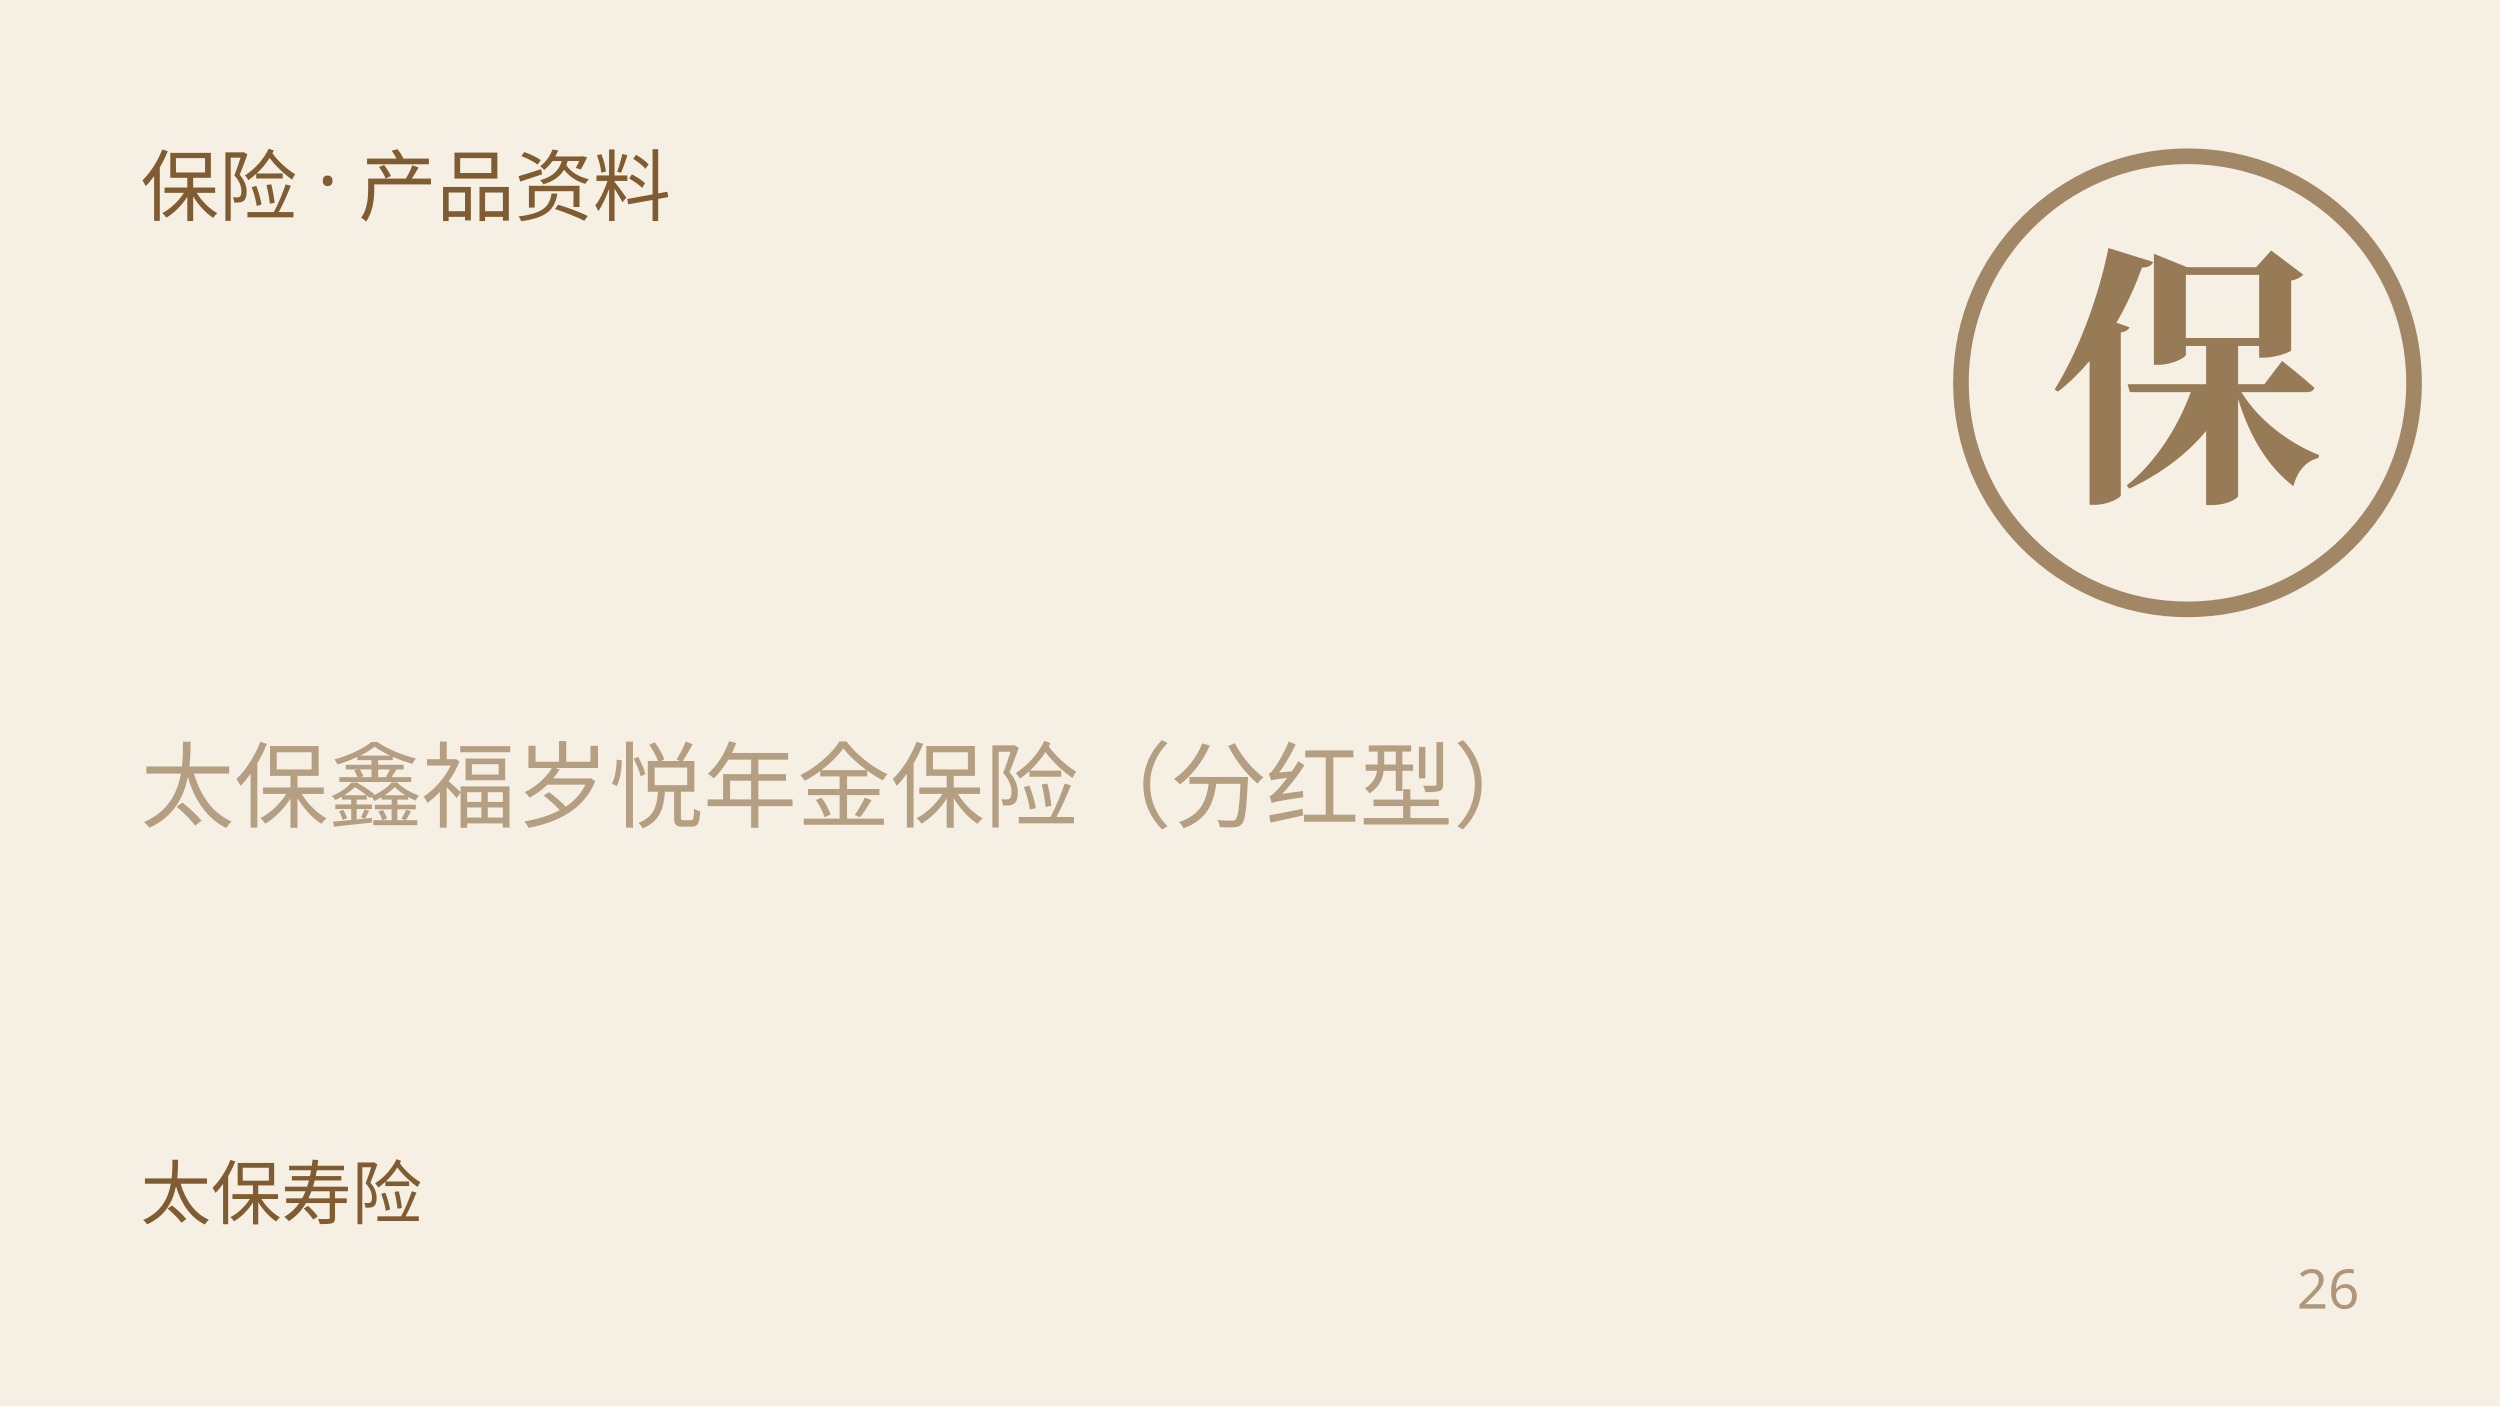
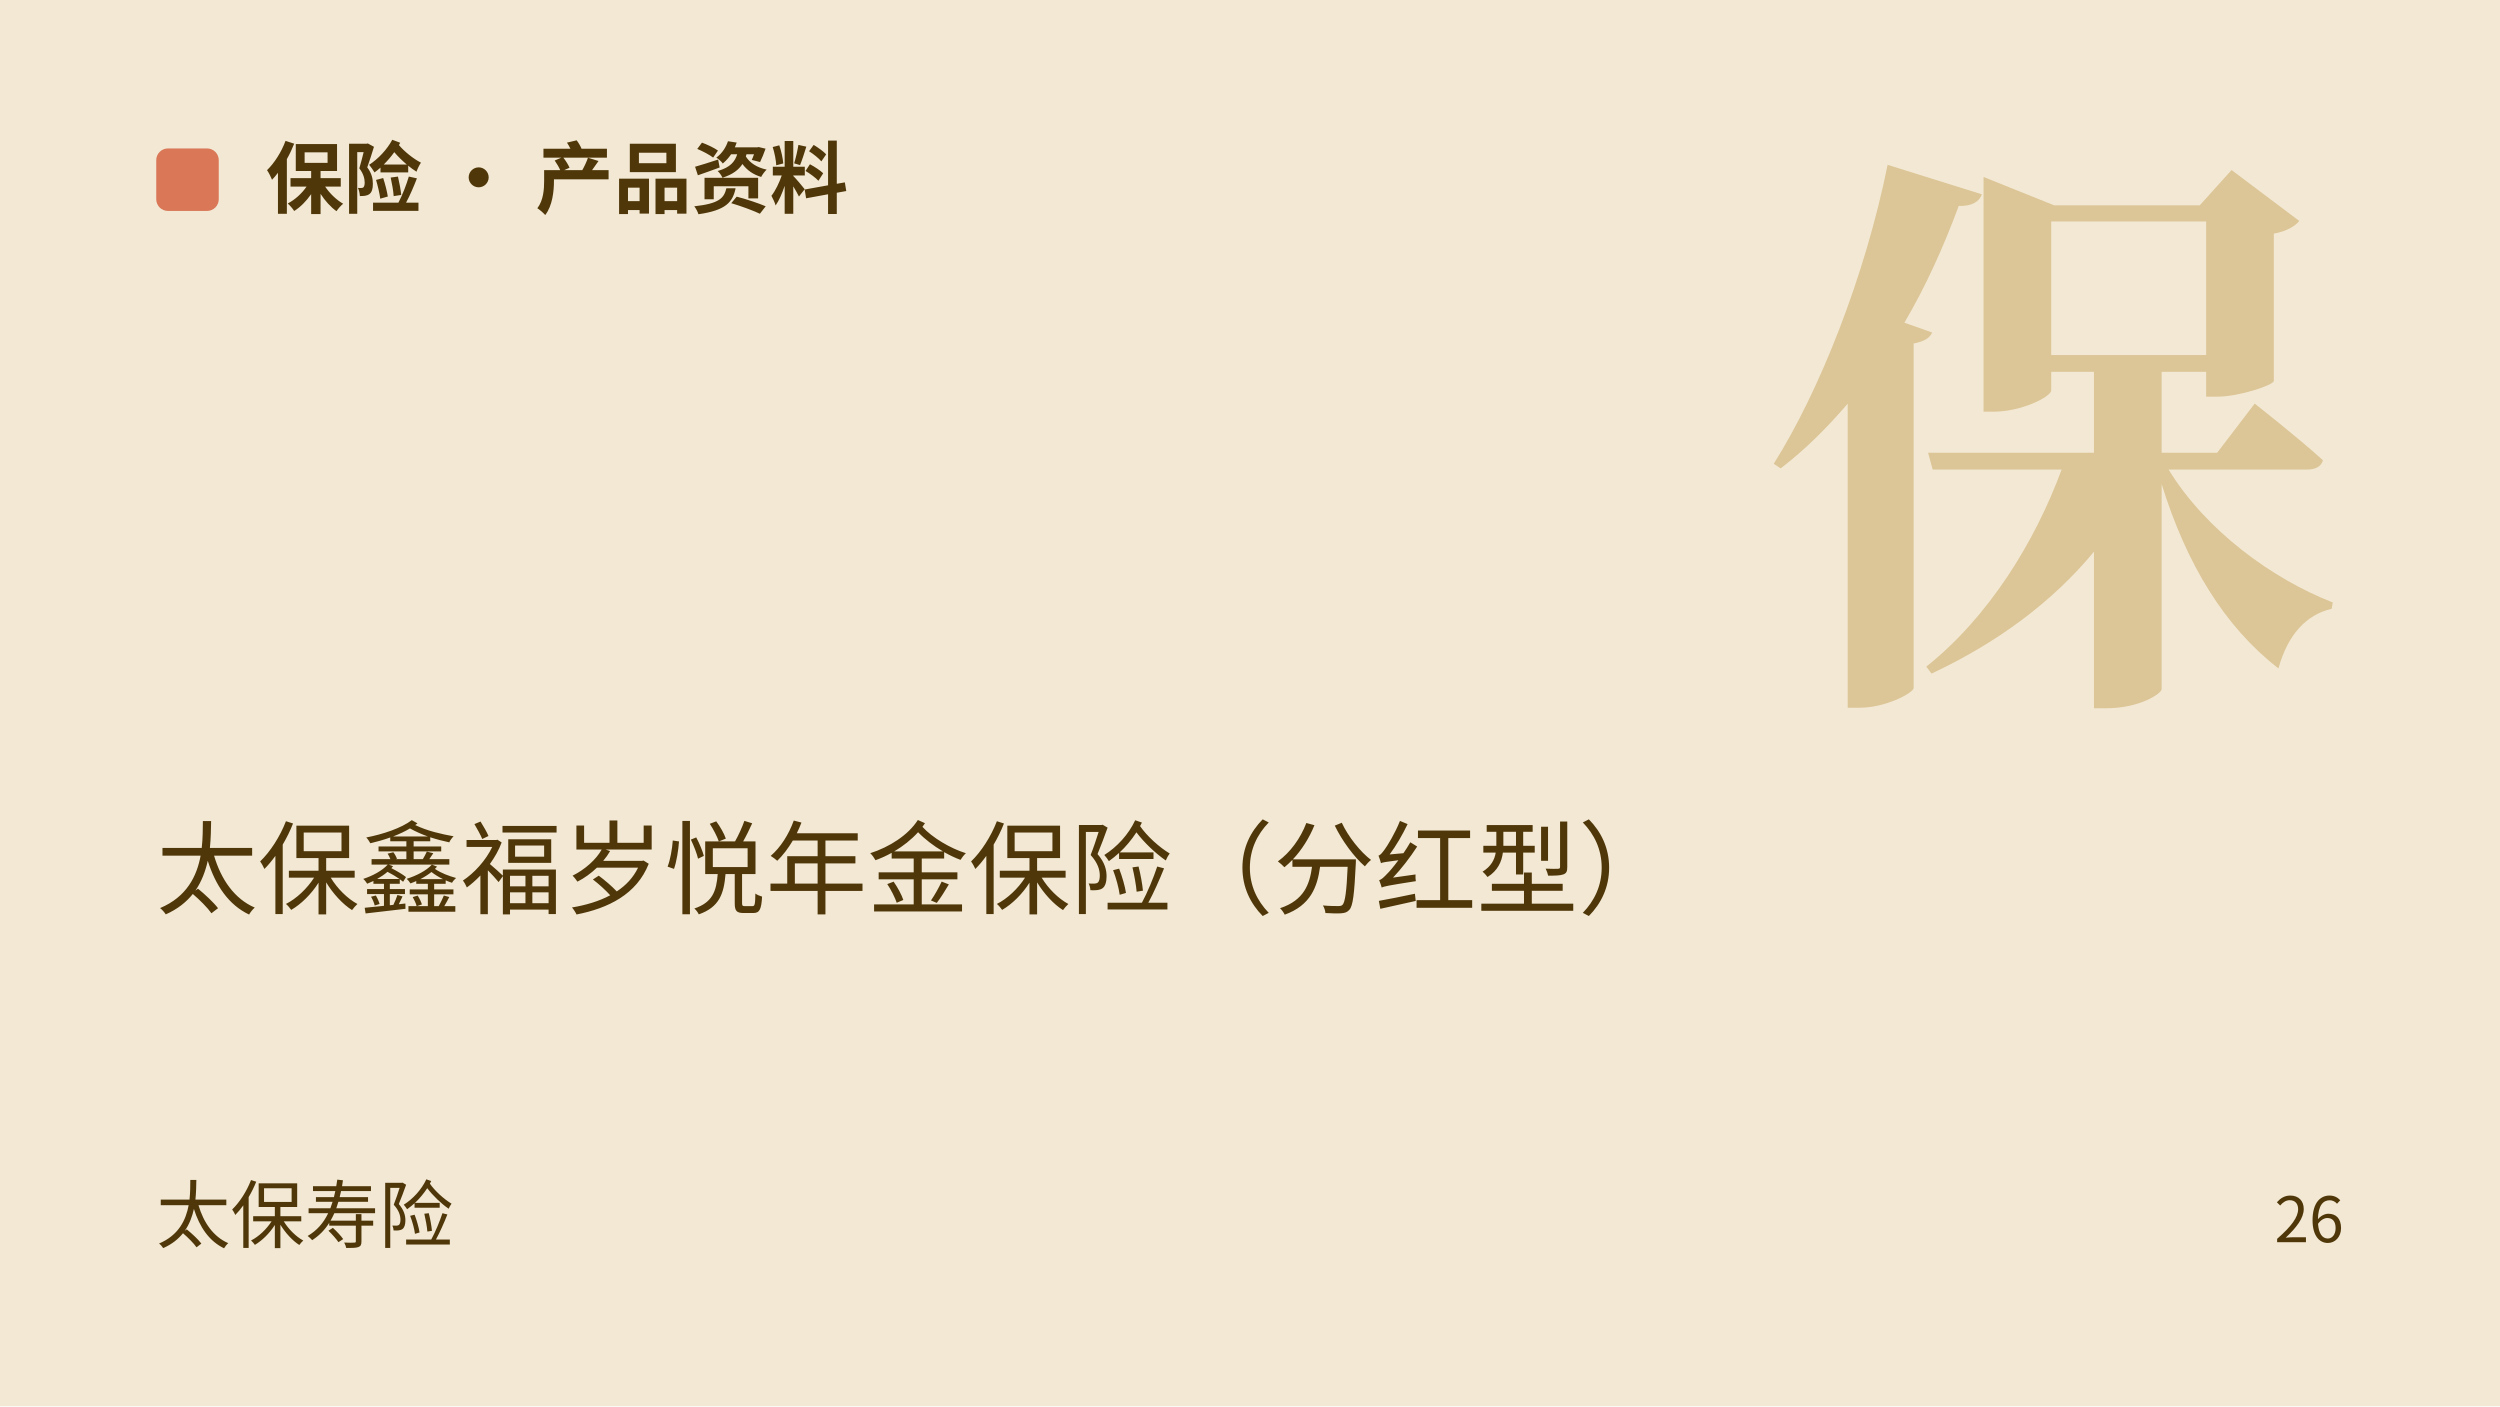
<svg xmlns="http://www.w3.org/2000/svg" width="640" height="360" viewBox="0 0 640 360" role="img" aria-label="太保鑫福岁悦年金保险（分红型）">
-   <rect width="640" height="360" fill="#f6efe4" />
-   <circle cx="560" cy="98" r="58" fill="none" stroke="#805c32" stroke-opacity=".7" stroke-width="4" />
-   <g fill="#805c32" font-family="PingFang SC,Microsoft YaHei,sans-serif">
-     <text x="36" y="55" font-size="20">保险 · 产品资料</text>
-     <text x="560" y="123" font-size="70" text-anchor="middle" font-family="Songti SC,STSong,Noto Serif CJK SC,SimSun,serif" font-weight="700" opacity=".8">保</text>
-     <text x="36" y="210" font-size="24" opacity=".55">太保鑫福岁悦年金保险（分红型）</text>
-     <text x="36" y="312" font-size="18">太保寿险</text>
-     <text x="604" y="335" font-size="14" text-anchor="end" opacity=".6">26</text>
+   <rect width="640" height="360" fill="#f2e8d3" />
+   <text x="600" y="168" font-size="148" text-anchor="end" font-family="Songti SC,STSong,Noto Serif CJK SC,SimSun,serif" font-weight="600" fill="#dcc596">保</text>
+   <rect x="40" y="38" width="16" height="16" rx="3" fill="#d97757" />
+   <g fill="#4f3709" font-family="PingFang SC,Hiragino Sans GB,Microsoft YaHei,Noto Sans CJK SC,sans-serif">
+     <text x="68" y="53" font-size="20" font-weight="600">保险 · 产品资料</text>
+     <text x="40" y="232" font-size="26">太保鑫福岁悦年金保险（分红型）</text>
+     <text x="40" y="318" font-size="19">太保寿险</text>
+     <text x="600" y="318" font-size="16" text-anchor="end">26</text>
  </g>
</svg>
